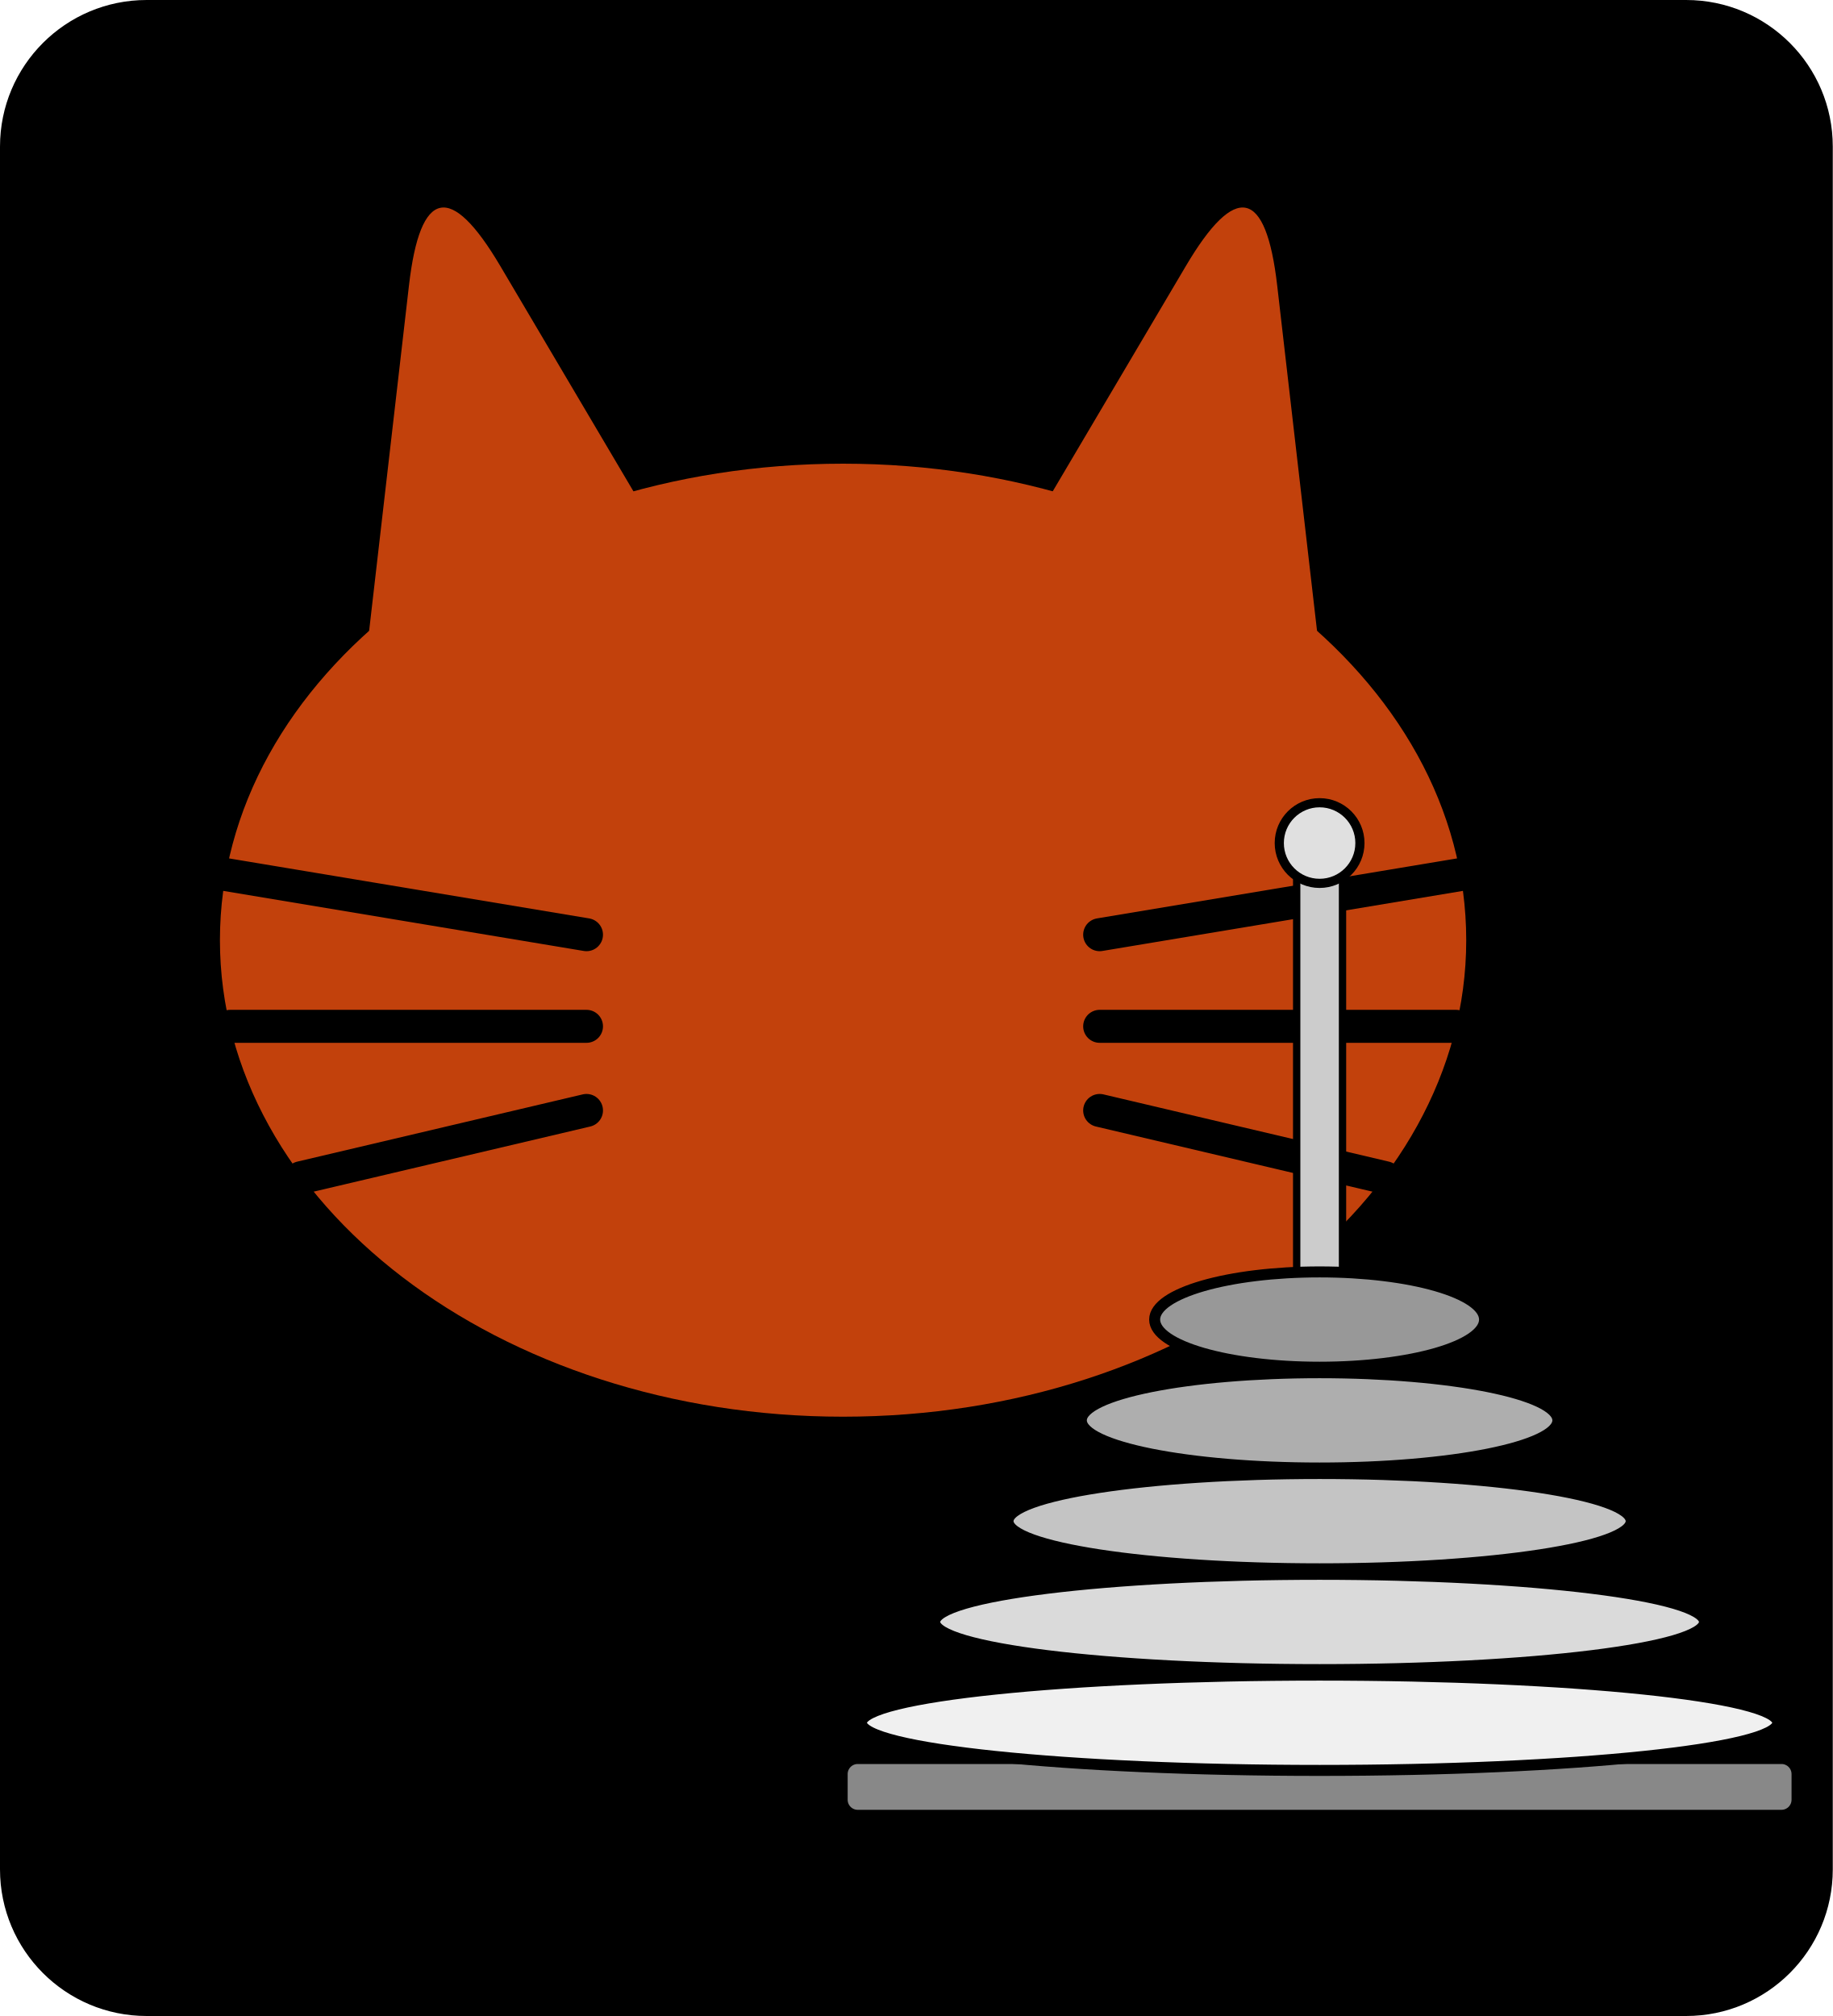
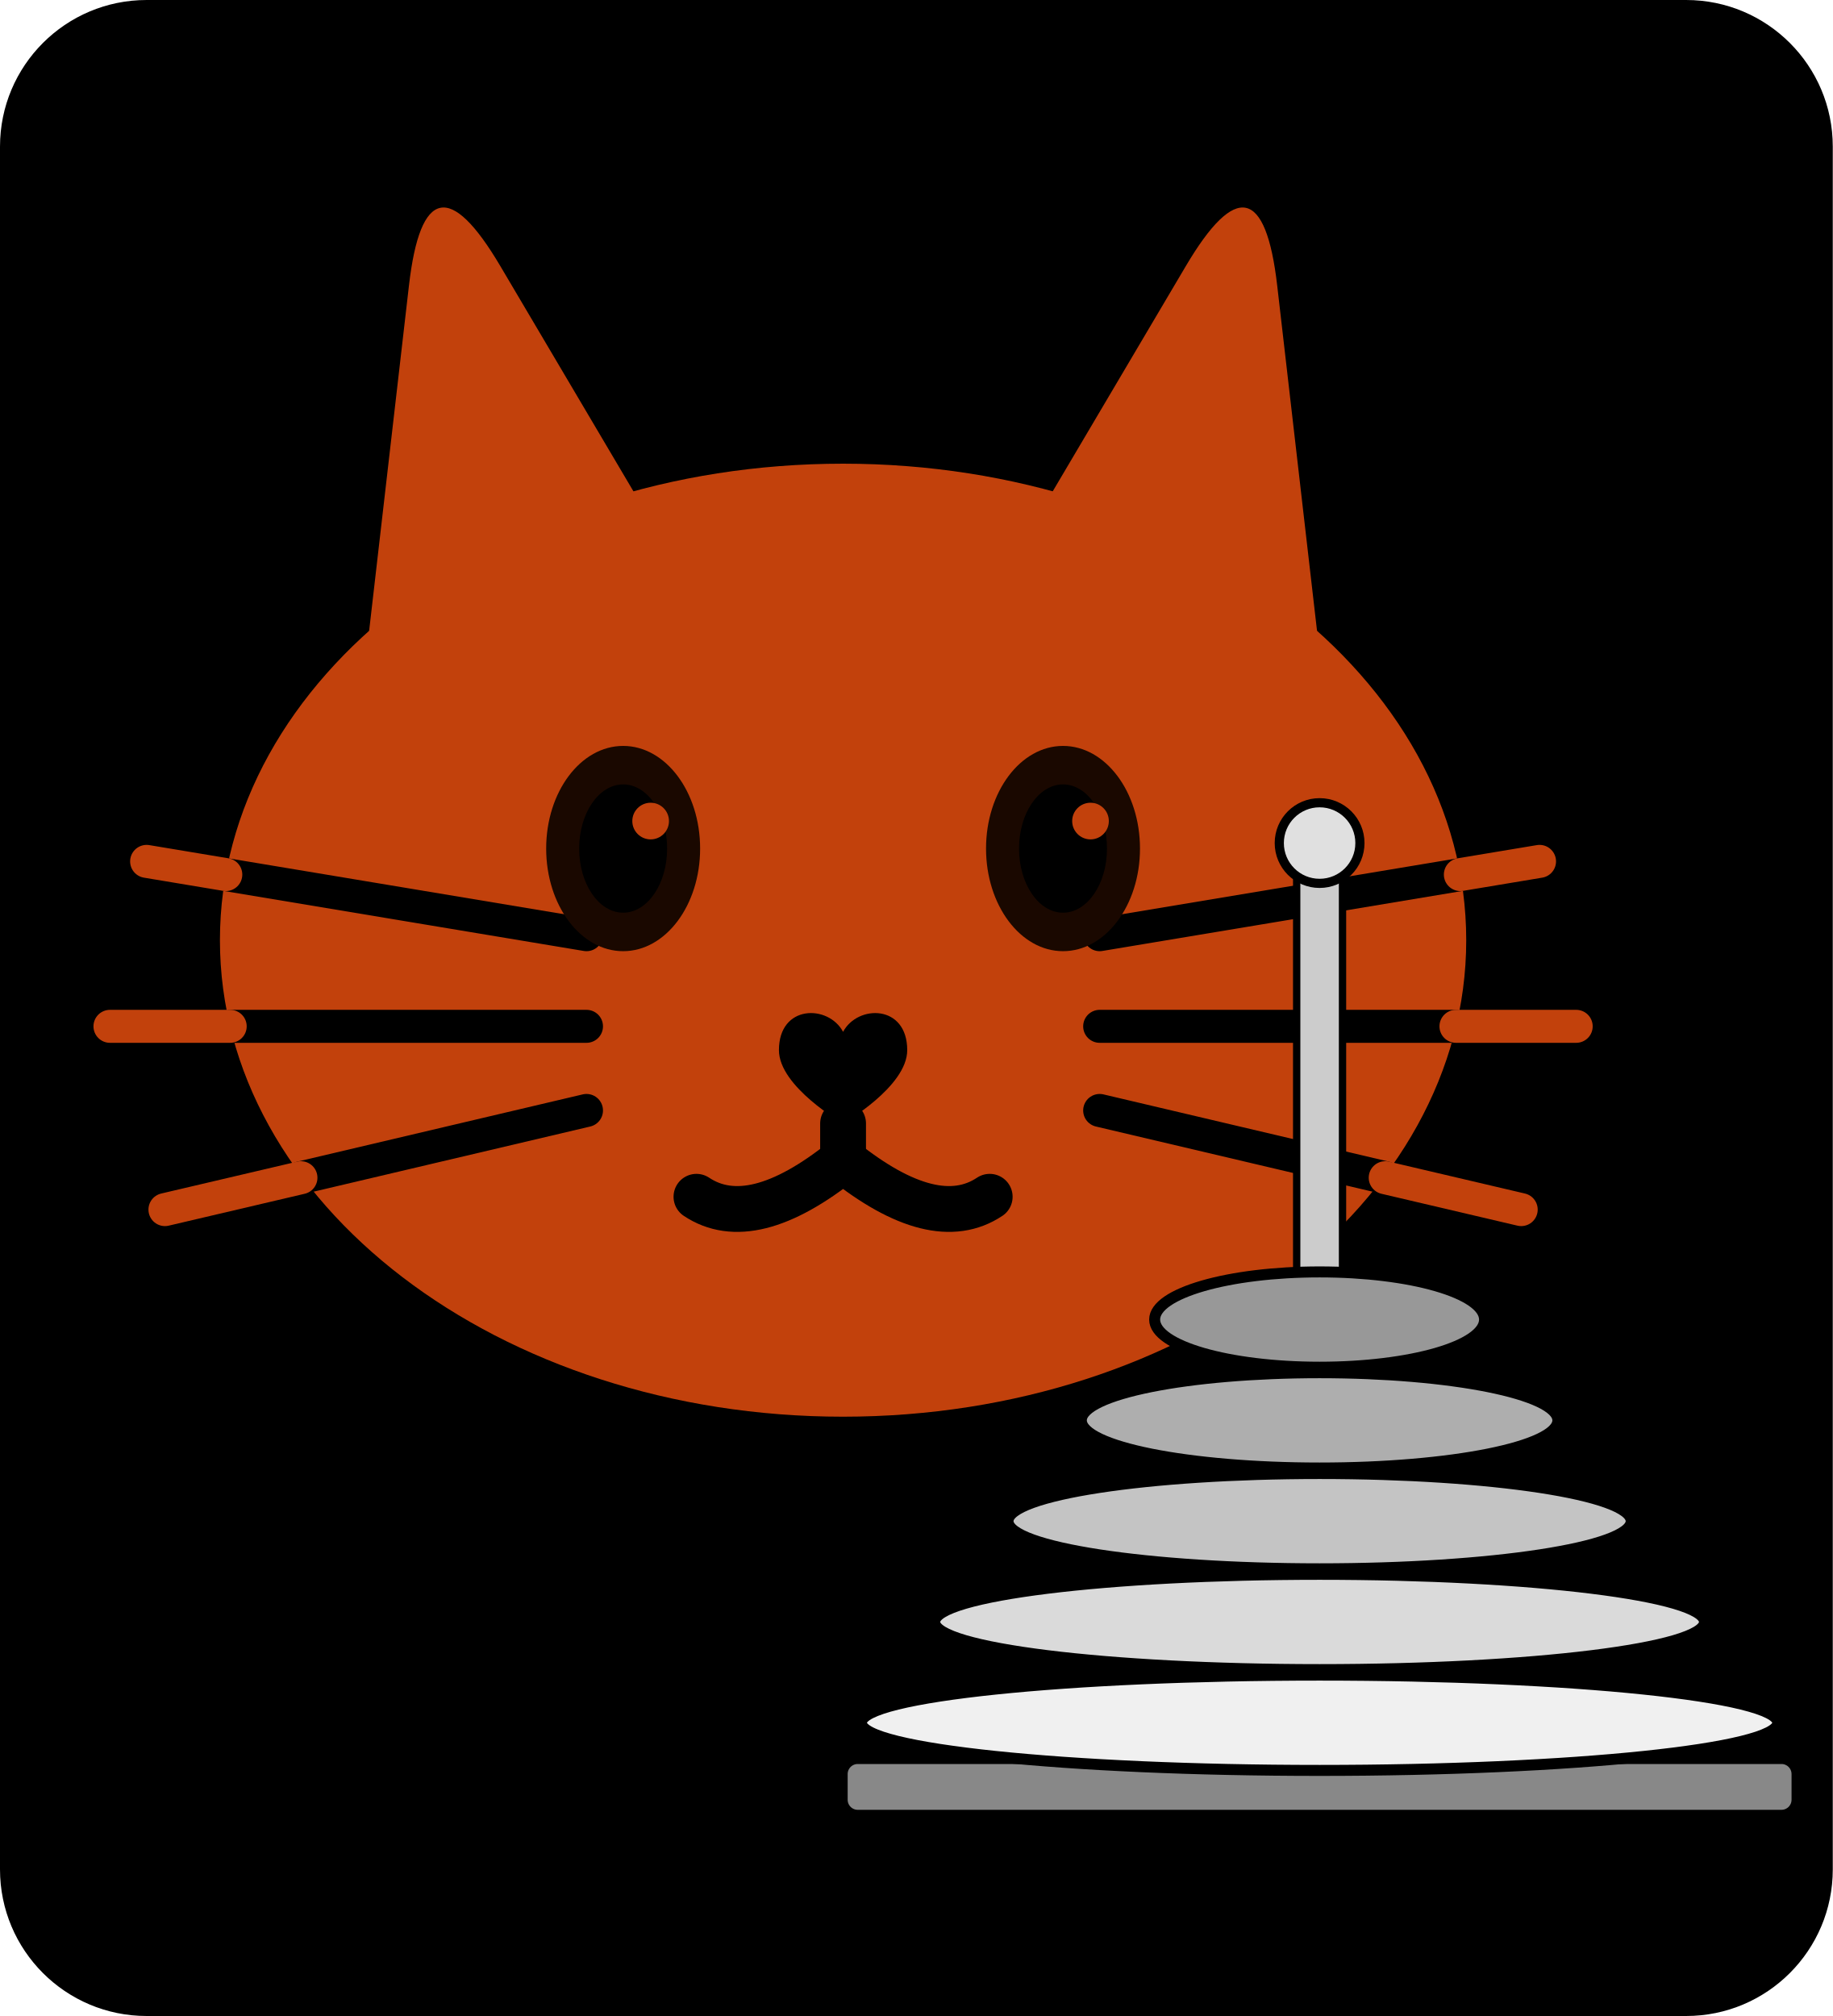
<svg xmlns="http://www.w3.org/2000/svg" viewBox="-46 -50 100 110">
  <rect x="-46" y="-50" width="100" height="110" rx="8" fill="#000000" />
  <g transform="rotate(-12,-12,8.3)">
    <path d="M-21.6,-14.94 L-14.549,-35.916 Q-12,-43.5 -9.451,-35.916 L-2.4,-14.94 Z" fill="#c2410c" />
  </g>
  <g transform="rotate(12,12,8.3)">
    <path d="M2.4,-14.94 L9.451,-35.916 Q12,-43.5 14.549,-35.916 L21.6,-14.94 Z" fill="#c2410c" />
  </g>
  <ellipse cx="0" cy="1.3" rx="34" ry="26" fill="#c2410c" />
  <line x1="-14" y1="1.00" x2="-33.68" y2="-2.28" stroke="#000" stroke-width="1.8" stroke-linecap="round" />
  <line x1="-14" y1="6.0" x2="-33.44" y2="6.0" stroke="#000" stroke-width="1.8" stroke-linecap="round" />
  <line x1="-14" y1="10.59" x2="-29.58" y2="14.26" stroke="#000" stroke-width="1.8" stroke-linecap="round" />
+   <line x1="-33.68" y1="-2.28" x2="-38" y2="-3" stroke="#c2410c" stroke-width="1.8" stroke-linecap="round" />
+   <line x1="-33.44" y1="6.0" x2="-40" y2="6" stroke="#c2410c" stroke-width="1.8" stroke-linecap="round" />
+   <line x1="-29.58" y1="14.26" x2="-37" y2="16" stroke="#c2410c" stroke-width="1.8" stroke-linecap="round" />
  <line x1="14" y1="1.00" x2="33.68" y2="-2.28" stroke="#000" stroke-width="1.8" stroke-linecap="round" />
  <line x1="14" y1="6.0" x2="33.44" y2="6.0" stroke="#000" stroke-width="1.8" stroke-linecap="round" />
  <line x1="14" y1="10.59" x2="29.58" y2="14.26" stroke="#000" stroke-width="1.8" stroke-linecap="round" />
-   <rect x="0" y="46" width="52" height="3" rx="0.8" fill="#888" stroke="#000" stroke-width="0.5" />
-   <rect x="24.75" y="-4" width="2.5" height="50" fill="#cccccc" stroke="#000" stroke-width="0.4" />
-   <circle cx="26" cy="-4" r="2.2" fill="#e0e0e0" stroke="#000" stroke-width="0.5" />
-   <ellipse cx="26" cy="44" rx="25" ry="2.6" fill="#f0f0f0" stroke="#000" stroke-width="0.6" />
-   <ellipse cx="26" cy="38.5" rx="21" ry="2.6" fill="#dadada" stroke="#000" stroke-width="0.6" />
-   <ellipse cx="26" cy="33" rx="17" ry="2.6" fill="#c4c4c4" stroke="#000" stroke-width="0.6" />
-   <ellipse cx="26" cy="27.5" rx="13" ry="2.6" fill="#aeaeae" stroke="#000" stroke-width="0.6" />
-   <ellipse cx="26" cy="22" rx="9" ry="2.6" fill="#989898" stroke="#000" stroke-width="0.6" />
+   <line x1="33.68" y1="-2.28" x2="38" y2="-3" stroke="#c2410c" stroke-width="1.8" stroke-linecap="round" />
+   <line x1="33.44" y1="6.0" x2="40" y2="6" stroke="#c2410c" stroke-width="1.8" stroke-linecap="round" />
+   <line x1="29.58" y1="14.26" x2="37" y2="16" stroke="#c2410c" stroke-width="1.8" stroke-linecap="round" />
+   <ellipse cx="-12" cy="-3.7" rx="4.2" ry="5.6" fill="#1a0800" />
+   <ellipse cx="12" cy="-3.7" rx="4.2" ry="5.6" fill="#1a0800" />
+   <ellipse cx="-12" cy="-3.7" rx="2.4" ry="3.5" fill="#000" />
+   <ellipse cx="12" cy="-3.7" rx="2.4" ry="3.5" fill="#000" />
+   <circle cx="-10.5" cy="-5.2" r="1.0" fill="#c2410c" />
+   <circle cx="13.5" cy="-5.2" r="1.0" fill="#c2410c" />
+   <path d="M0,6.3 C-0.8,4.8 -3.5,4.8 -3.5,7.3 C-3.5,9.3 0,11.3 0,11.3 C0,11.3 3.5,9.3 3.5,7.3 C3.5,4.8 0.8,4.8 0,6.3 Z" fill="#000" />
+   <line x1="0" y1="11.3" x2="0" y2="13.3" stroke="#000" stroke-width="2.5" stroke-linecap="round" />
+   <path d="M0,13.3 Q-5,17.3 -8,15.3" fill="none" stroke="#000" stroke-width="2.5" stroke-linecap="round" />
+   <path d="M0,13.3 Q5,17.3  8,15.3" fill="none" stroke="#000" stroke-width="2.5" stroke-linecap="round" />
+   <g id="hanoi-overlay">
+     <rect x="0" y="46" width="52" height="3" rx="0.8" fill="#888" stroke="#000" stroke-width="0.5" />
+     <rect x="24.75" y="-4" width="2.5" height="50" fill="#cccccc" stroke="#000" stroke-width="0.4" />
+     <circle cx="26" cy="-4" r="2.2" fill="#e0e0e0" stroke="#000" stroke-width="0.5" />
+     <ellipse cx="26" cy="44" rx="25" ry="2.6" fill="#f0f0f0" stroke="#000" stroke-width="0.6" />
+     <ellipse cx="26" cy="38.5" rx="21" ry="2.6" fill="#dadada" stroke="#000" stroke-width="0.6" />
+     <ellipse cx="26" cy="33" rx="17" ry="2.6" fill="#c4c4c4" stroke="#000" stroke-width="0.6" />
+     <ellipse cx="26" cy="27.5" rx="13" ry="2.6" fill="#aeaeae" stroke="#000" stroke-width="0.6" />
+     <ellipse cx="26" cy="22" rx="9" ry="2.6" fill="#989898" stroke="#000" stroke-width="0.6" />
+   </g>
</svg>
